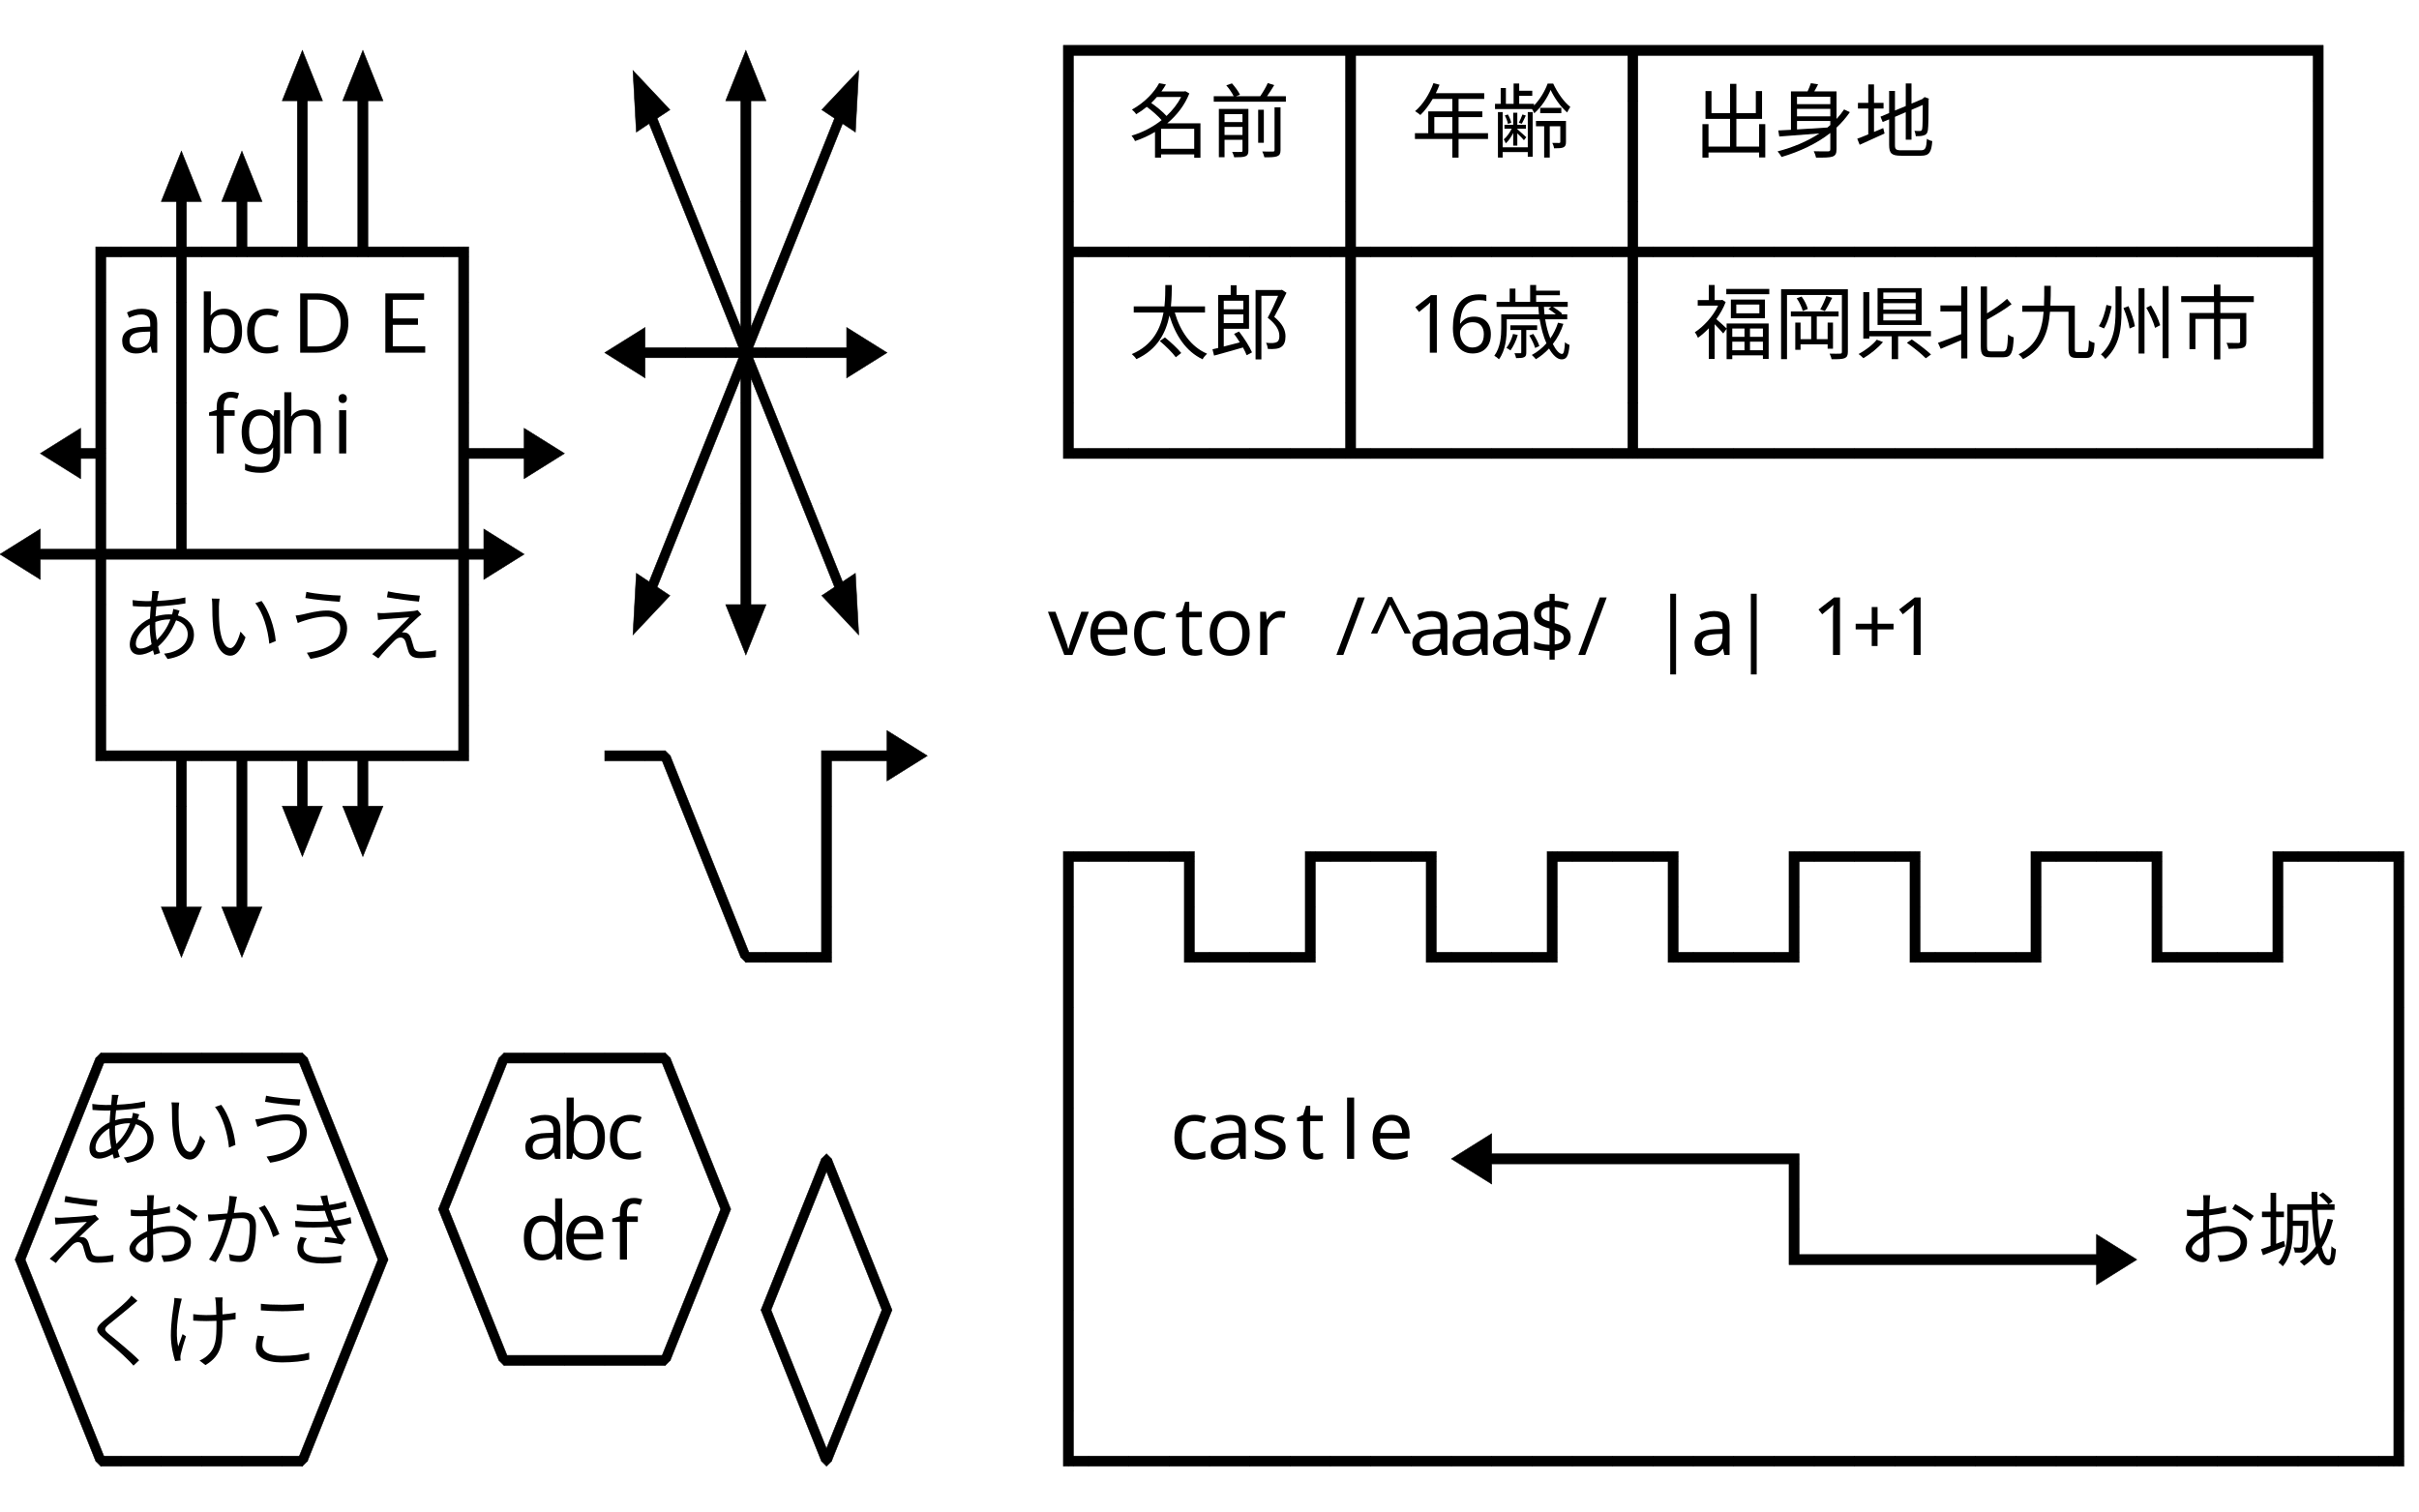
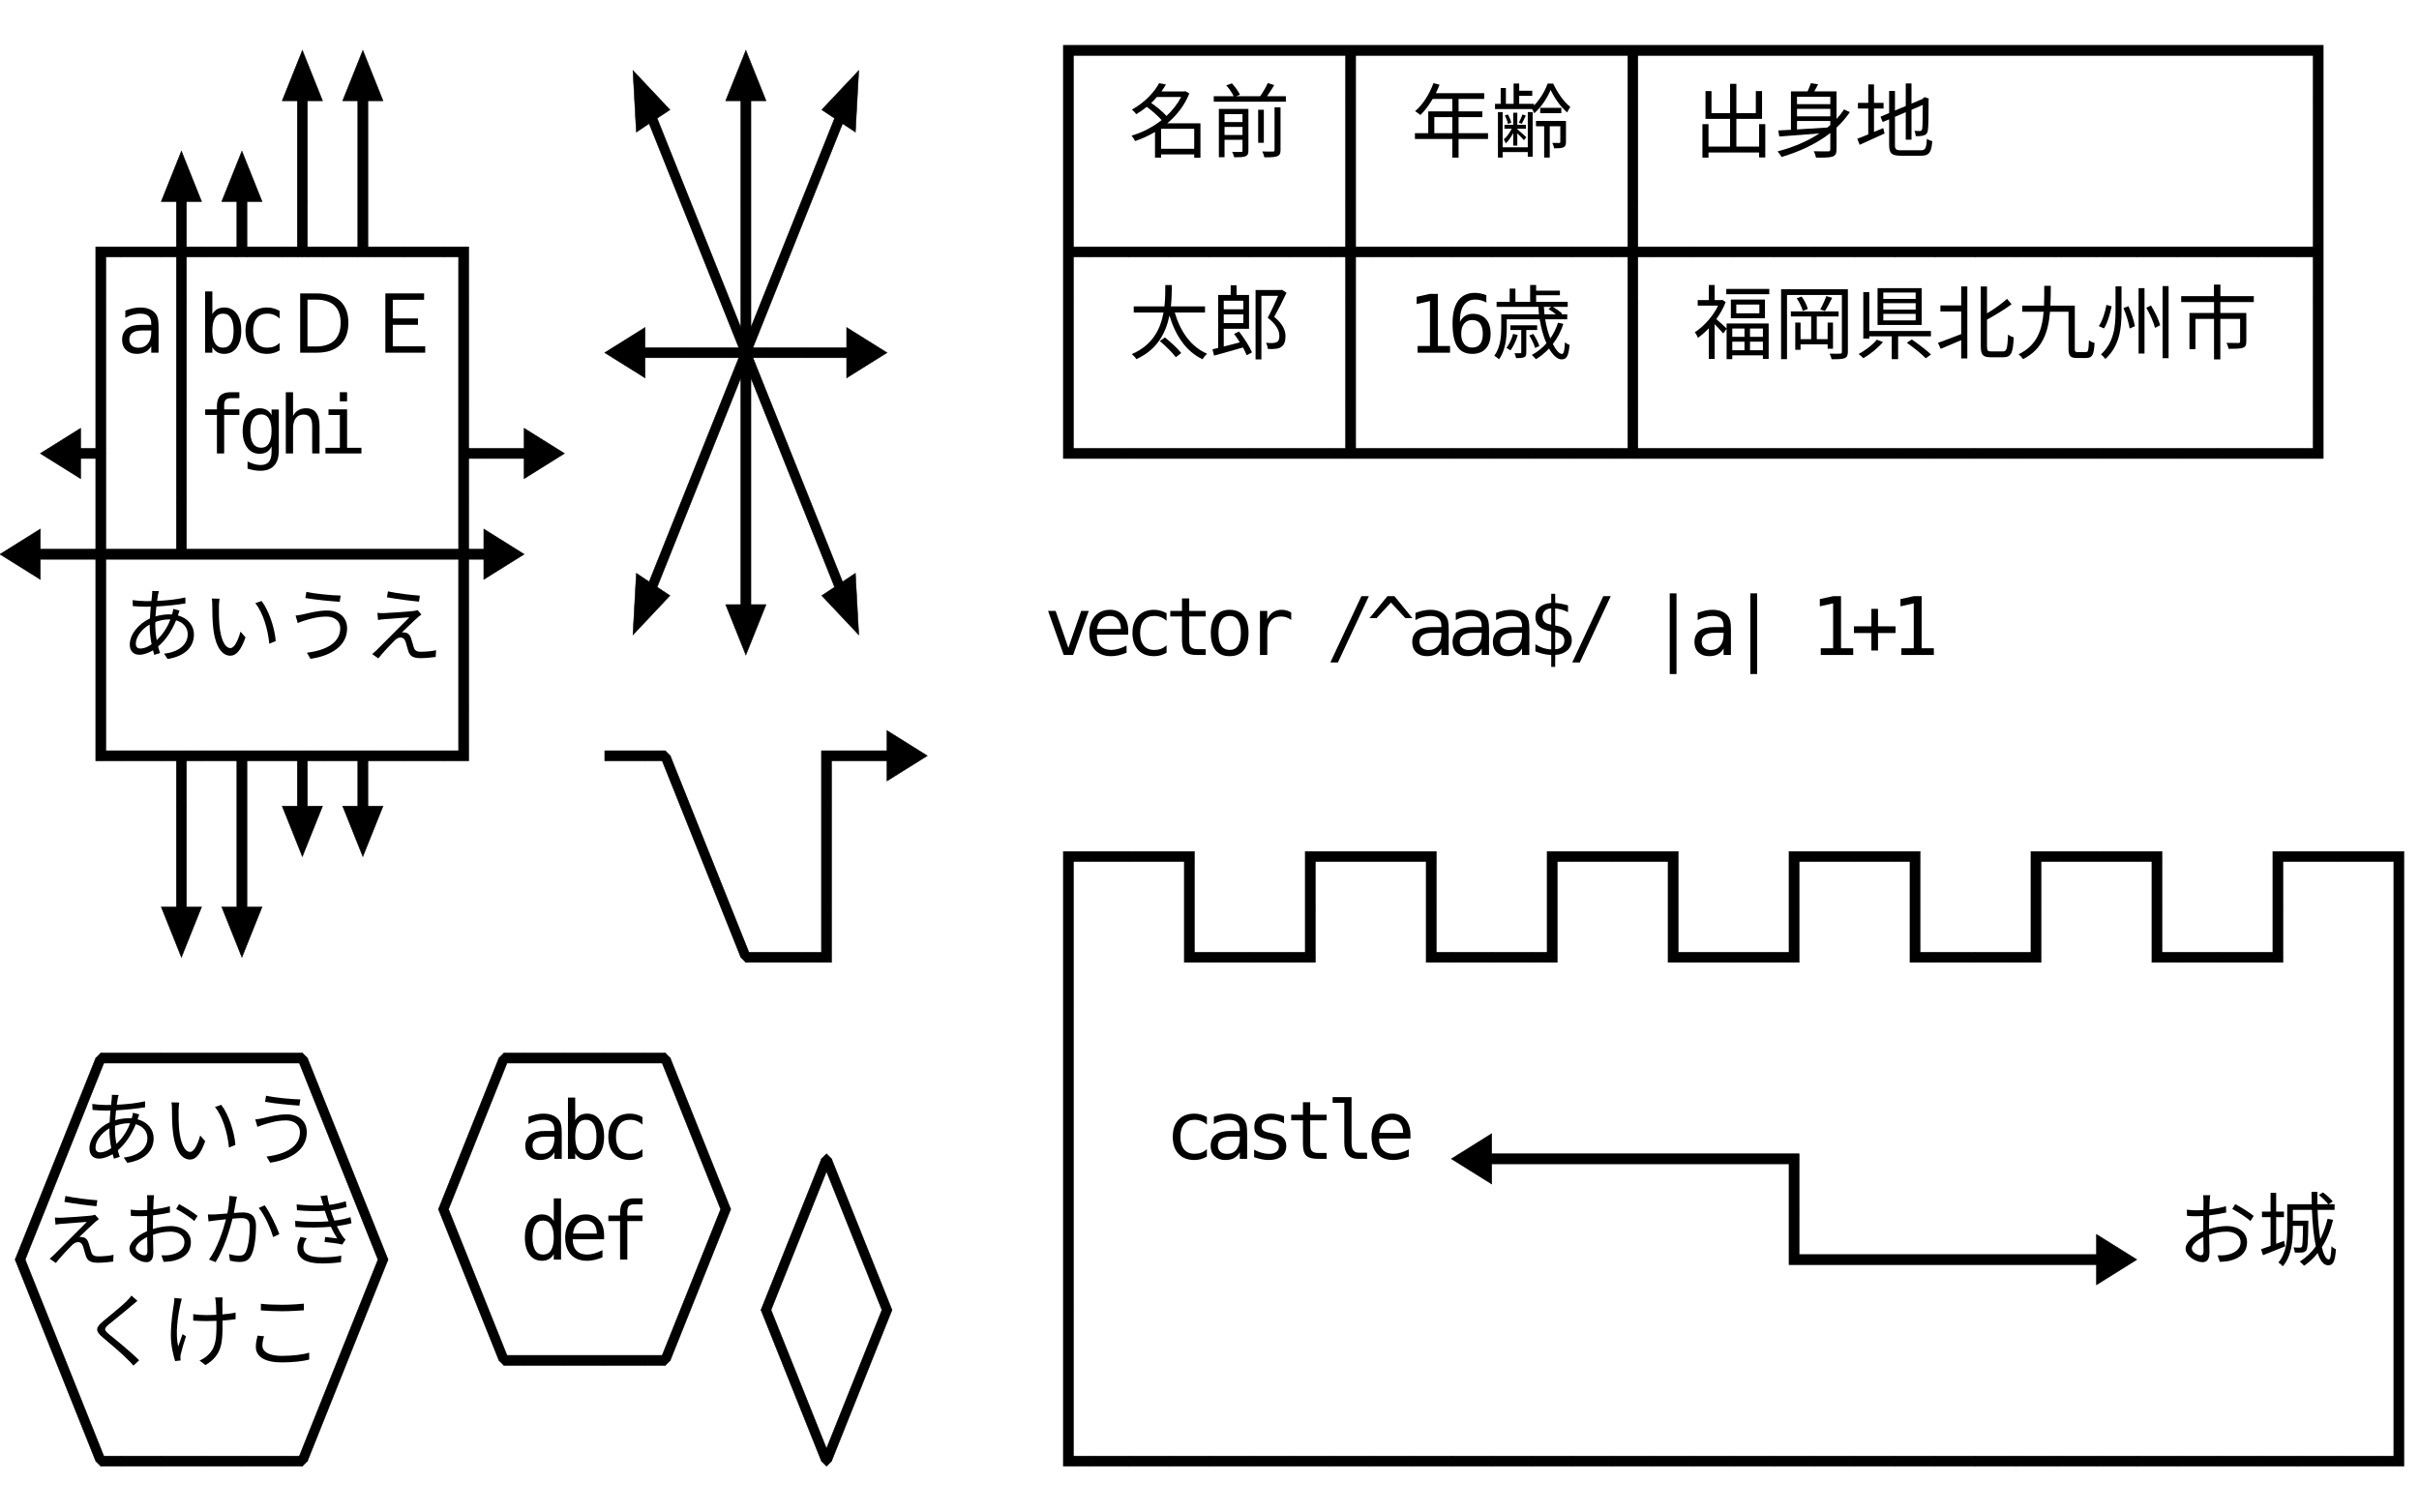
<svg xmlns="http://www.w3.org/2000/svg" width="480" height="300" viewBox="0 0 480 300" version="1.1">
-   <text x="232" y="30" font-family="'sans-serif'" font-weight="normal" font-size="16px" fill="#000" alignment-baseline="middle" text-anchor="middle">名</text>
-   <text x="248" y="30" font-family="'sans-serif'" font-weight="normal" font-size="16px" fill="#000" alignment-baseline="middle" text-anchor="middle">前</text>
-   <text x="288" y="30" font-family="'sans-serif'" font-weight="normal" font-size="16px" fill="#000" alignment-baseline="middle" text-anchor="middle">年</text>
-   <text x="304" y="30" font-family="'sans-serif'" font-weight="normal" font-size="16px" fill="#000" alignment-baseline="middle" text-anchor="middle">齢</text>
-   <text x="344" y="30" font-family="'sans-serif'" font-weight="normal" font-size="16px" fill="#000" alignment-baseline="middle" text-anchor="middle">出</text>
-   <text x="360" y="30" font-family="'sans-serif'" font-weight="normal" font-size="16px" fill="#000" alignment-baseline="middle" text-anchor="middle">身</text>
-   <text x="376" y="30" font-family="'sans-serif'" font-weight="normal" font-size="16px" fill="#000" alignment-baseline="middle" text-anchor="middle">地</text>
-   <text x="28" y="70" font-family="'sans-serif'" font-weight="normal" font-size="16px" fill="#000" alignment-baseline="middle" text-anchor="middle">a</text>
-   <text x="44" y="70" font-family="'sans-serif'" font-weight="normal" font-size="16px" fill="#000" alignment-baseline="middle" text-anchor="middle">b</text>
-   <text x="52" y="70" font-family="'sans-serif'" font-weight="normal" font-size="16px" fill="#000" alignment-baseline="middle" text-anchor="middle">c</text>
-   <text x="64" y="70" font-family="'sans-serif'" font-weight="normal" font-size="16px" fill="#000" alignment-baseline="middle" text-anchor="middle">Ｄ</text>
-   <text x="80" y="70" font-family="'sans-serif'" font-weight="normal" font-size="16px" fill="#000" alignment-baseline="middle" text-anchor="middle">Ｅ</text>
-   <text x="232" y="70" font-family="'sans-serif'" font-weight="normal" font-size="16px" fill="#000" alignment-baseline="middle" text-anchor="middle">太</text>
-   <text x="248" y="70" font-family="'sans-serif'" font-weight="normal" font-size="16px" fill="#000" alignment-baseline="middle" text-anchor="middle">郎</text>
-   <text x="284" y="70" font-family="'sans-serif'" font-weight="normal" font-size="16px" fill="#000" alignment-baseline="middle" text-anchor="middle">1</text>
-   <text x="292" y="70" font-family="'sans-serif'" font-weight="normal" font-size="16px" fill="#000" alignment-baseline="middle" text-anchor="middle">6</text>
-   <text x="304" y="70" font-family="'sans-serif'" font-weight="normal" font-size="16px" fill="#000" alignment-baseline="middle" text-anchor="middle">歳</text>
-   <text x="344" y="70" font-family="'sans-serif'" font-weight="normal" font-size="16px" fill="#000" alignment-baseline="middle" text-anchor="middle">福</text>
-   <text x="360" y="70" font-family="'sans-serif'" font-weight="normal" font-size="16px" fill="#000" alignment-baseline="middle" text-anchor="middle">岡</text>
-   <text x="376" y="70" font-family="'sans-serif'" font-weight="normal" font-size="16px" fill="#000" alignment-baseline="middle" text-anchor="middle">県</text>
-   <text x="392" y="70" font-family="'sans-serif'" font-weight="normal" font-size="16px" fill="#000" alignment-baseline="middle" text-anchor="middle">北</text>
-   <text x="408" y="70" font-family="'sans-serif'" font-weight="normal" font-size="16px" fill="#000" alignment-baseline="middle" text-anchor="middle">九</text>
-   <text x="424" y="70" font-family="'sans-serif'" font-weight="normal" font-size="16px" fill="#000" alignment-baseline="middle" text-anchor="middle">州</text>
-   <text x="440" y="70" font-family="'sans-serif'" font-weight="normal" font-size="16px" fill="#000" alignment-baseline="middle" text-anchor="middle">市</text>
-   <text x="44" y="90" font-family="'sans-serif'" font-weight="normal" font-size="16px" fill="#000" alignment-baseline="middle" text-anchor="middle">f</text>
-   <text x="52" y="90" font-family="'sans-serif'" font-weight="normal" font-size="16px" fill="#000" alignment-baseline="middle" text-anchor="middle">g</text>
-   <text x="60" y="90" font-family="'sans-serif'" font-weight="normal" font-size="16px" fill="#000" alignment-baseline="middle" text-anchor="middle">h</text>
-   <text x="68" y="90" font-family="'sans-serif'" font-weight="normal" font-size="16px" fill="#000" alignment-baseline="middle" text-anchor="middle">i</text>
-   <text x="32" y="130" font-family="'sans-serif'" font-weight="normal" font-size="16px" fill="#000" alignment-baseline="middle" text-anchor="middle">あ</text>
-   <text x="48" y="130" font-family="'sans-serif'" font-weight="normal" font-size="16px" fill="#000" alignment-baseline="middle" text-anchor="middle">い</text>
-   <text x="64" y="130" font-family="'sans-serif'" font-weight="normal" font-size="16px" fill="#000" alignment-baseline="middle" text-anchor="middle">う</text>
-   <text x="80" y="130" font-family="'sans-serif'" font-weight="normal" font-size="16px" fill="#000" alignment-baseline="middle" text-anchor="middle">え</text>
-   <text x="212" y="130" font-family="'sans-serif'" font-weight="normal" font-size="16px" fill="#000" alignment-baseline="middle" text-anchor="middle">v</text>
-   <text x="220" y="130" font-family="'sans-serif'" font-weight="normal" font-size="16px" fill="#000" alignment-baseline="middle" text-anchor="middle">e</text>
-   <text x="228" y="130" font-family="'sans-serif'" font-weight="normal" font-size="16px" fill="#000" alignment-baseline="middle" text-anchor="middle">c</text>
-   <text x="236" y="130" font-family="'sans-serif'" font-weight="normal" font-size="16px" fill="#000" alignment-baseline="middle" text-anchor="middle">t</text>
-   <text x="244" y="130" font-family="'sans-serif'" font-weight="normal" font-size="16px" fill="#000" alignment-baseline="middle" text-anchor="middle">o</text>
-   <text x="252" y="130" font-family="'sans-serif'" font-weight="normal" font-size="16px" fill="#000" alignment-baseline="middle" text-anchor="middle">r</text>
-   <text x="268" y="130" font-family="'sans-serif'" font-weight="normal" font-size="16px" fill="#000" alignment-baseline="middle" text-anchor="middle">/</text>
-   <text x="276" y="130" font-family="'sans-serif'" font-weight="normal" font-size="16px" fill="#000" alignment-baseline="middle" text-anchor="middle">^</text>
-   <text x="284" y="130" font-family="'sans-serif'" font-weight="normal" font-size="16px" fill="#000" alignment-baseline="middle" text-anchor="middle">a</text>
-   <text x="292" y="130" font-family="'sans-serif'" font-weight="normal" font-size="16px" fill="#000" alignment-baseline="middle" text-anchor="middle">a</text>
-   <text x="300" y="130" font-family="'sans-serif'" font-weight="normal" font-size="16px" fill="#000" alignment-baseline="middle" text-anchor="middle">a</text>
-   <text x="308" y="130" font-family="'sans-serif'" font-weight="normal" font-size="16px" fill="#000" alignment-baseline="middle" text-anchor="middle">$</text>
-   <text x="316" y="130" font-family="'sans-serif'" font-weight="normal" font-size="16px" fill="#000" alignment-baseline="middle" text-anchor="middle">/</text>
-   <text x="332" y="130" font-family="'sans-serif'" font-weight="normal" font-size="16px" fill="#000" alignment-baseline="middle" text-anchor="middle">|</text>
-   <text x="340" y="130" font-family="'sans-serif'" font-weight="normal" font-size="16px" fill="#000" alignment-baseline="middle" text-anchor="middle">a</text>
-   <text x="348" y="130" font-family="'sans-serif'" font-weight="normal" font-size="16px" fill="#000" alignment-baseline="middle" text-anchor="middle">|</text>
-   <text x="364" y="130" font-family="'sans-serif'" font-weight="normal" font-size="16px" fill="#000" alignment-baseline="middle" text-anchor="middle">1</text>
-   <text x="372" y="130" font-family="'sans-serif'" font-weight="normal" font-size="16px" fill="#000" alignment-baseline="middle" text-anchor="middle">+</text>
-   <text x="380" y="130" font-family="'sans-serif'" font-weight="normal" font-size="16px" fill="#000" alignment-baseline="middle" text-anchor="middle">1</text>
-   <text x="24" y="230" font-family="'sans-serif'" font-weight="normal" font-size="16px" fill="#000" alignment-baseline="middle" text-anchor="middle">あ</text>
-   <text x="40" y="230" font-family="'sans-serif'" font-weight="normal" font-size="16px" fill="#000" alignment-baseline="middle" text-anchor="middle">い</text>
-   <text x="56" y="230" font-family="'sans-serif'" font-weight="normal" font-size="16px" fill="#000" alignment-baseline="middle" text-anchor="middle">う</text>
-   <text x="108" y="230" font-family="'sans-serif'" font-weight="normal" font-size="16px" fill="#000" alignment-baseline="middle" text-anchor="middle">a</text>
-   <text x="116" y="230" font-family="'sans-serif'" font-weight="normal" font-size="16px" fill="#000" alignment-baseline="middle" text-anchor="middle">b</text>
-   <text x="124" y="230" font-family="'sans-serif'" font-weight="normal" font-size="16px" fill="#000" alignment-baseline="middle" text-anchor="middle">c</text>
-   <text x="236" y="230" font-family="'sans-serif'" font-weight="normal" font-size="16px" fill="#000" alignment-baseline="middle" text-anchor="middle">c</text>
-   <text x="244" y="230" font-family="'sans-serif'" font-weight="normal" font-size="16px" fill="#000" alignment-baseline="middle" text-anchor="middle">a</text>
-   <text x="252" y="230" font-family="'sans-serif'" font-weight="normal" font-size="16px" fill="#000" alignment-baseline="middle" text-anchor="middle">s</text>
-   <text x="260" y="230" font-family="'sans-serif'" font-weight="normal" font-size="16px" fill="#000" alignment-baseline="middle" text-anchor="middle">t</text>
-   <text x="268" y="230" font-family="'sans-serif'" font-weight="normal" font-size="16px" fill="#000" alignment-baseline="middle" text-anchor="middle">l</text>
-   <text x="276" y="230" font-family="'sans-serif'" font-weight="normal" font-size="16px" fill="#000" alignment-baseline="middle" text-anchor="middle">e</text>
-   <text x="16" y="250" font-family="'sans-serif'" font-weight="normal" font-size="16px" fill="#000" alignment-baseline="middle" text-anchor="middle">え</text>
-   <text x="32" y="250" font-family="'sans-serif'" font-weight="normal" font-size="16px" fill="#000" alignment-baseline="middle" text-anchor="middle">お</text>
-   <text x="48" y="250" font-family="'sans-serif'" font-weight="normal" font-size="16px" fill="#000" alignment-baseline="middle" text-anchor="middle">か</text>
-   <text x="64" y="250" font-family="'sans-serif'" font-weight="normal" font-size="16px" fill="#000" alignment-baseline="middle" text-anchor="middle">き</text>
-   <text x="108" y="250" font-family="'sans-serif'" font-weight="normal" font-size="16px" fill="#000" alignment-baseline="middle" text-anchor="middle">d</text>
-   <text x="116" y="250" font-family="'sans-serif'" font-weight="normal" font-size="16px" fill="#000" alignment-baseline="middle" text-anchor="middle">e</text>
-   <text x="124" y="250" font-family="'sans-serif'" font-weight="normal" font-size="16px" fill="#000" alignment-baseline="middle" text-anchor="middle">f</text>
-   <text x="440" y="250" font-family="'sans-serif'" font-weight="normal" font-size="16px" fill="#000" alignment-baseline="middle" text-anchor="middle">お</text>
-   <text x="456" y="250" font-family="'sans-serif'" font-weight="normal" font-size="16px" fill="#000" alignment-baseline="middle" text-anchor="middle">城</text>
-   <text x="24" y="270" font-family="'sans-serif'" font-weight="normal" font-size="16px" fill="#000" alignment-baseline="middle" text-anchor="middle">く</text>
-   <text x="40" y="270" font-family="'sans-serif'" font-weight="normal" font-size="16px" fill="#000" alignment-baseline="middle" text-anchor="middle">け</text>
-   <text x="56" y="270" font-family="'sans-serif'" font-weight="normal" font-size="16px" fill="#000" alignment-baseline="middle" text-anchor="middle">こ</text>
+   <text x="232" y="30" font-family="monospace" font-weight="normal" font-size="16px" fill="#000" alignment-baseline="middle" text-anchor="middle">名</text>
+   <text x="248" y="30" font-family="monospace" font-weight="normal" font-size="16px" fill="#000" alignment-baseline="middle" text-anchor="middle">前</text>
+   <text x="288" y="30" font-family="monospace" font-weight="normal" font-size="16px" fill="#000" alignment-baseline="middle" text-anchor="middle">年</text>
+   <text x="304" y="30" font-family="monospace" font-weight="normal" font-size="16px" fill="#000" alignment-baseline="middle" text-anchor="middle">齢</text>
+   <text x="344" y="30" font-family="monospace" font-weight="normal" font-size="16px" fill="#000" alignment-baseline="middle" text-anchor="middle">出</text>
+   <text x="360" y="30" font-family="monospace" font-weight="normal" font-size="16px" fill="#000" alignment-baseline="middle" text-anchor="middle">身</text>
+   <text x="376" y="30" font-family="monospace" font-weight="normal" font-size="16px" fill="#000" alignment-baseline="middle" text-anchor="middle">地</text>
+   <text x="28" y="70" font-family="monospace" font-weight="normal" font-size="16px" fill="#000" alignment-baseline="middle" text-anchor="middle">a</text>
+   <text x="44" y="70" font-family="monospace" font-weight="normal" font-size="16px" fill="#000" alignment-baseline="middle" text-anchor="middle">b</text>
+   <text x="52" y="70" font-family="monospace" font-weight="normal" font-size="16px" fill="#000" alignment-baseline="middle" text-anchor="middle">c</text>
+   <text x="64" y="70" font-family="monospace" font-weight="normal" font-size="16px" fill="#000" alignment-baseline="middle" text-anchor="middle">Ｄ</text>
+   <text x="80" y="70" font-family="monospace" font-weight="normal" font-size="16px" fill="#000" alignment-baseline="middle" text-anchor="middle">Ｅ</text>
+   <text x="232" y="70" font-family="monospace" font-weight="normal" font-size="16px" fill="#000" alignment-baseline="middle" text-anchor="middle">太</text>
+   <text x="248" y="70" font-family="monospace" font-weight="normal" font-size="16px" fill="#000" alignment-baseline="middle" text-anchor="middle">郎</text>
+   <text x="284" y="70" font-family="monospace" font-weight="normal" font-size="16px" fill="#000" alignment-baseline="middle" text-anchor="middle">1</text>
+   <text x="292" y="70" font-family="monospace" font-weight="normal" font-size="16px" fill="#000" alignment-baseline="middle" text-anchor="middle">6</text>
+   <text x="304" y="70" font-family="monospace" font-weight="normal" font-size="16px" fill="#000" alignment-baseline="middle" text-anchor="middle">歳</text>
+   <text x="344" y="70" font-family="monospace" font-weight="normal" font-size="16px" fill="#000" alignment-baseline="middle" text-anchor="middle">福</text>
+   <text x="360" y="70" font-family="monospace" font-weight="normal" font-size="16px" fill="#000" alignment-baseline="middle" text-anchor="middle">岡</text>
+   <text x="376" y="70" font-family="monospace" font-weight="normal" font-size="16px" fill="#000" alignment-baseline="middle" text-anchor="middle">県</text>
+   <text x="392" y="70" font-family="monospace" font-weight="normal" font-size="16px" fill="#000" alignment-baseline="middle" text-anchor="middle">北</text>
+   <text x="408" y="70" font-family="monospace" font-weight="normal" font-size="16px" fill="#000" alignment-baseline="middle" text-anchor="middle">九</text>
+   <text x="424" y="70" font-family="monospace" font-weight="normal" font-size="16px" fill="#000" alignment-baseline="middle" text-anchor="middle">州</text>
+   <text x="440" y="70" font-family="monospace" font-weight="normal" font-size="16px" fill="#000" alignment-baseline="middle" text-anchor="middle">市</text>
+   <text x="44" y="90" font-family="monospace" font-weight="normal" font-size="16px" fill="#000" alignment-baseline="middle" text-anchor="middle">f</text>
+   <text x="52" y="90" font-family="monospace" font-weight="normal" font-size="16px" fill="#000" alignment-baseline="middle" text-anchor="middle">g</text>
+   <text x="60" y="90" font-family="monospace" font-weight="normal" font-size="16px" fill="#000" alignment-baseline="middle" text-anchor="middle">h</text>
+   <text x="68" y="90" font-family="monospace" font-weight="normal" font-size="16px" fill="#000" alignment-baseline="middle" text-anchor="middle">i</text>
+   <text x="32" y="130" font-family="monospace" font-weight="normal" font-size="16px" fill="#000" alignment-baseline="middle" text-anchor="middle">あ</text>
+   <text x="48" y="130" font-family="monospace" font-weight="normal" font-size="16px" fill="#000" alignment-baseline="middle" text-anchor="middle">い</text>
+   <text x="64" y="130" font-family="monospace" font-weight="normal" font-size="16px" fill="#000" alignment-baseline="middle" text-anchor="middle">う</text>
+   <text x="80" y="130" font-family="monospace" font-weight="normal" font-size="16px" fill="#000" alignment-baseline="middle" text-anchor="middle">え</text>
+   <text x="212" y="130" font-family="monospace" font-weight="normal" font-size="16px" fill="#000" alignment-baseline="middle" text-anchor="middle">v</text>
+   <text x="220" y="130" font-family="monospace" font-weight="normal" font-size="16px" fill="#000" alignment-baseline="middle" text-anchor="middle">e</text>
+   <text x="228" y="130" font-family="monospace" font-weight="normal" font-size="16px" fill="#000" alignment-baseline="middle" text-anchor="middle">c</text>
+   <text x="236" y="130" font-family="monospace" font-weight="normal" font-size="16px" fill="#000" alignment-baseline="middle" text-anchor="middle">t</text>
+   <text x="244" y="130" font-family="monospace" font-weight="normal" font-size="16px" fill="#000" alignment-baseline="middle" text-anchor="middle">o</text>
+   <text x="252" y="130" font-family="monospace" font-weight="normal" font-size="16px" fill="#000" alignment-baseline="middle" text-anchor="middle">r</text>
+   <text x="268" y="130" font-family="monospace" font-weight="normal" font-size="16px" fill="#000" alignment-baseline="middle" text-anchor="middle">/</text>
+   <text x="276" y="130" font-family="monospace" font-weight="normal" font-size="16px" fill="#000" alignment-baseline="middle" text-anchor="middle">^</text>
+   <text x="284" y="130" font-family="monospace" font-weight="normal" font-size="16px" fill="#000" alignment-baseline="middle" text-anchor="middle">a</text>
+   <text x="292" y="130" font-family="monospace" font-weight="normal" font-size="16px" fill="#000" alignment-baseline="middle" text-anchor="middle">a</text>
+   <text x="300" y="130" font-family="monospace" font-weight="normal" font-size="16px" fill="#000" alignment-baseline="middle" text-anchor="middle">a</text>
+   <text x="308" y="130" font-family="monospace" font-weight="normal" font-size="16px" fill="#000" alignment-baseline="middle" text-anchor="middle">$</text>
+   <text x="316" y="130" font-family="monospace" font-weight="normal" font-size="16px" fill="#000" alignment-baseline="middle" text-anchor="middle">/</text>
+   <text x="332" y="130" font-family="monospace" font-weight="normal" font-size="16px" fill="#000" alignment-baseline="middle" text-anchor="middle">|</text>
+   <text x="340" y="130" font-family="monospace" font-weight="normal" font-size="16px" fill="#000" alignment-baseline="middle" text-anchor="middle">a</text>
+   <text x="348" y="130" font-family="monospace" font-weight="normal" font-size="16px" fill="#000" alignment-baseline="middle" text-anchor="middle">|</text>
+   <text x="364" y="130" font-family="monospace" font-weight="normal" font-size="16px" fill="#000" alignment-baseline="middle" text-anchor="middle">1</text>
+   <text x="372" y="130" font-family="monospace" font-weight="normal" font-size="16px" fill="#000" alignment-baseline="middle" text-anchor="middle">+</text>
+   <text x="380" y="130" font-family="monospace" font-weight="normal" font-size="16px" fill="#000" alignment-baseline="middle" text-anchor="middle">1</text>
+   <text x="24" y="230" font-family="monospace" font-weight="normal" font-size="16px" fill="#000" alignment-baseline="middle" text-anchor="middle">あ</text>
+   <text x="40" y="230" font-family="monospace" font-weight="normal" font-size="16px" fill="#000" alignment-baseline="middle" text-anchor="middle">い</text>
+   <text x="56" y="230" font-family="monospace" font-weight="normal" font-size="16px" fill="#000" alignment-baseline="middle" text-anchor="middle">う</text>
+   <text x="108" y="230" font-family="monospace" font-weight="normal" font-size="16px" fill="#000" alignment-baseline="middle" text-anchor="middle">a</text>
+   <text x="116" y="230" font-family="monospace" font-weight="normal" font-size="16px" fill="#000" alignment-baseline="middle" text-anchor="middle">b</text>
+   <text x="124" y="230" font-family="monospace" font-weight="normal" font-size="16px" fill="#000" alignment-baseline="middle" text-anchor="middle">c</text>
+   <text x="236" y="230" font-family="monospace" font-weight="normal" font-size="16px" fill="#000" alignment-baseline="middle" text-anchor="middle">c</text>
+   <text x="244" y="230" font-family="monospace" font-weight="normal" font-size="16px" fill="#000" alignment-baseline="middle" text-anchor="middle">a</text>
+   <text x="252" y="230" font-family="monospace" font-weight="normal" font-size="16px" fill="#000" alignment-baseline="middle" text-anchor="middle">s</text>
+   <text x="260" y="230" font-family="monospace" font-weight="normal" font-size="16px" fill="#000" alignment-baseline="middle" text-anchor="middle">t</text>
+   <text x="268" y="230" font-family="monospace" font-weight="normal" font-size="16px" fill="#000" alignment-baseline="middle" text-anchor="middle">l</text>
+   <text x="276" y="230" font-family="monospace" font-weight="normal" font-size="16px" fill="#000" alignment-baseline="middle" text-anchor="middle">e</text>
+   <text x="16" y="250" font-family="monospace" font-weight="normal" font-size="16px" fill="#000" alignment-baseline="middle" text-anchor="middle">え</text>
+   <text x="32" y="250" font-family="monospace" font-weight="normal" font-size="16px" fill="#000" alignment-baseline="middle" text-anchor="middle">お</text>
+   <text x="48" y="250" font-family="monospace" font-weight="normal" font-size="16px" fill="#000" alignment-baseline="middle" text-anchor="middle">か</text>
+   <text x="64" y="250" font-family="monospace" font-weight="normal" font-size="16px" fill="#000" alignment-baseline="middle" text-anchor="middle">き</text>
+   <text x="108" y="250" font-family="monospace" font-weight="normal" font-size="16px" fill="#000" alignment-baseline="middle" text-anchor="middle">d</text>
+   <text x="116" y="250" font-family="monospace" font-weight="normal" font-size="16px" fill="#000" alignment-baseline="middle" text-anchor="middle">e</text>
+   <text x="124" y="250" font-family="monospace" font-weight="normal" font-size="16px" fill="#000" alignment-baseline="middle" text-anchor="middle">f</text>
+   <text x="440" y="250" font-family="monospace" font-weight="normal" font-size="16px" fill="#000" alignment-baseline="middle" text-anchor="middle">お</text>
+   <text x="456" y="250" font-family="monospace" font-weight="normal" font-size="16px" fill="#000" alignment-baseline="middle" text-anchor="middle">城</text>
+   <text x="24" y="270" font-family="monospace" font-weight="normal" font-size="16px" fill="#000" alignment-baseline="middle" text-anchor="middle">く</text>
+   <text x="40" y="270" font-family="monospace" font-weight="normal" font-size="16px" fill="#000" alignment-baseline="middle" text-anchor="middle">け</text>
+   <text x="56" y="270" font-family="monospace" font-weight="normal" font-size="16px" fill="#000" alignment-baseline="middle" text-anchor="middle">こ</text>
  <path d="M60,10 L56,20 L64,20 Z M72,10 L68,20 L76,20 Z M125.6,14 L132.931,21.786 L126.269,26.214 Z M148,10 L144,20 L152,20 Z M170.4,14 L169.731,26.214 L163.069,21.786 Z M211,9 L211,11 L213,11 L213,9 Z M211,10 L211,20 L213,20 L213,10 Z M212,9 L212,11 L216,11 L216,9 Z M216,9 L216,11 L224,11 L224,9 Z M224,9 L224,11 L232,11 L232,9 Z M232,9 L232,11 L240,11 L240,9 Z M240,9 L240,11 L248,11 L248,9 Z M248,9 L248,11 L256,11 L256,9 Z M256,9 L256,11 L264,11 L264,9 Z M267,9 L267,11 L269,11 L269,9 Z M267,10 L267,20 L269,20 L269,10 Z M264,9 L264,11 L268,11 L268,9 Z M268,9 L268,11 L272,11 L272,9 Z M272,9 L272,11 L280,11 L280,9 Z M280,9 L280,11 L288,11 L288,9 Z M288,9 L288,11 L296,11 L296,9 Z M296,9 L296,11 L304,11 L304,9 Z M304,9 L304,11 L312,11 L312,9 Z M312,9 L312,11 L320,11 L320,9 Z M323,9 L323,11 L325,11 L325,9 Z M323,10 L323,20 L325,20 L325,10 Z M320,9 L320,11 L324,11 L324,9 Z M324,9 L324,11 L328,11 L328,9 Z M328,9 L328,11 L336,11 L336,9 Z M336,9 L336,11 L344,11 L344,9 Z M344,9 L344,11 L352,11 L352,9 Z M352,9 L352,11 L360,11 L360,9 Z M360,9 L360,11 L368,11 L368,9 Z M368,9 L368,11 L376,11 L376,9 Z M376,9 L376,11 L384,11 L384,9 Z M384,9 L384,11 L392,11 L392,9 Z M392,9 L392,11 L400,11 L400,9 Z M400,9 L400,11 L408,11 L408,9 Z M408,9 L408,11 L416,11 L416,9 Z M416,9 L416,11 L424,11 L424,9 Z M424,9 L424,11 L432,11 L432,9 Z M432,9 L432,11 L440,11 L440,9 Z M440,9 L440,11 L448,11 L448,9 Z M448,9 L448,11 L456,11 L456,9 Z M459,9 L459,11 L461,11 L461,9 Z M459,10 L459,20 L461,20 L461,10 Z M456,9 L456,11 L460,11 L460,9 Z M36,30 L32,40 L40,40 Z M48,30 L44,40 L52,40 Z M59,20 L59,40 L61,40 L61,20 Z M71,20 L71,40 L73,40 L73,20 Z M127,20 L129,20 L137,40 L135,40 Z M147,20 L147,40 L149,40 L149,20 Z M167,20 L169,20 L161,40 L159,40 Z M211,20 L211,40 L213,40 L213,20 Z M267,20 L267,40 L269,40 L269,20 Z M323,20 L323,40 L325,40 L325,20 Z M459,20 L459,40 L461,40 L461,20 Z M19,49 L19,51 L21,51 L21,49 Z M19,50 L19,60 L21,60 L21,50 Z M20,49 L20,51 L24,51 L24,49 Z M24,49 L24,51 L32,51 L32,49 Z M35,49 L35,51 L37,51 L37,49 Z M35,40 L35,50 L37,50 L37,40 Z M35,50 L35,60 L37,60 L37,50 Z M32,49 L32,51 L36,51 L36,49 Z M36,49 L36,51 L40,51 L40,49 Z M47,40 L47,51 L49,51 L49,40 Z M40,49 L40,51 L56,51 L56,49 Z M59,49 L59,51 L61,51 L61,49 Z M59,40 L59,50 L61,50 L61,40 Z M56,49 L56,51 L60,51 L60,49 Z M60,49 L60,51 L64,51 L64,49 Z M71,40 L71,51 L73,51 L73,40 Z M64,49 L64,51 L80,51 L80,49 Z M80,49 L80,51 L88,51 L88,49 Z M91,49 L91,51 L93,51 L93,49 Z M91,50 L91,60 L93,60 L93,50 Z M88,49 L88,51 L92,51 L92,49 Z M135,40 L137,40 L145,60 L143,60 Z M147,40 L147,60 L149,60 L149,40 Z M159,40 L161,40 L153,60 L151,60 Z M211,49 L211,51 L213,51 L213,49 Z M211,40 L211,50 L213,50 L213,40 Z M211,50 L211,60 L213,60 L213,50 Z M212,49 L212,51 L216,51 L216,49 Z M216,49 L216,51 L224,51 L224,49 Z M224,49 L224,51 L232,51 L232,49 Z M232,49 L232,51 L240,51 L240,49 Z M240,49 L240,51 L248,51 L248,49 Z M248,49 L248,51 L256,51 L256,49 Z M256,49 L256,51 L264,51 L264,49 Z M267,49 L267,51 L269,51 L269,49 Z M267,40 L267,50 L269,50 L269,40 Z M267,50 L267,60 L269,60 L269,50 Z M264,49 L264,51 L268,51 L268,49 Z M268,49 L268,51 L272,51 L272,49 Z M272,49 L272,51 L280,51 L280,49 Z M280,49 L280,51 L288,51 L288,49 Z M288,49 L288,51 L296,51 L296,49 Z M296,49 L296,51 L304,51 L304,49 Z M304,49 L304,51 L312,51 L312,49 Z M312,49 L312,51 L320,51 L320,49 Z M323,49 L323,51 L325,51 L325,49 Z M323,40 L323,50 L325,50 L325,40 Z M323,50 L323,60 L325,60 L325,50 Z M320,49 L320,51 L324,51 L324,49 Z M324,49 L324,51 L328,51 L328,49 Z M328,49 L328,51 L336,51 L336,49 Z M336,49 L336,51 L344,51 L344,49 Z M344,49 L344,51 L352,51 L352,49 Z M352,49 L352,51 L360,51 L360,49 Z M360,49 L360,51 L368,51 L368,49 Z M368,49 L368,51 L376,51 L376,49 Z M376,49 L376,51 L384,51 L384,49 Z M384,49 L384,51 L392,51 L392,49 Z M392,49 L392,51 L400,51 L400,49 Z M400,49 L400,51 L408,51 L408,49 Z M408,49 L408,51 L416,51 L416,49 Z M416,49 L416,51 L424,51 L424,49 Z M424,49 L424,51 L432,51 L432,49 Z M432,49 L432,51 L440,51 L440,49 Z M440,49 L440,51 L448,51 L448,49 Z M448,49 L448,51 L456,51 L456,49 Z M459,49 L459,51 L461,51 L461,49 Z M459,40 L459,50 L461,50 L461,40 Z M459,50 L459,60 L461,60 L461,50 Z M456,49 L456,51 L460,51 L460,49 Z M19,60 L19,80 L21,80 L21,60 Z M35,60 L35,80 L37,80 L37,60 Z M91,60 L91,80 L93,80 L93,60 Z M120,70 L128,75 L128,65 Z M128,69 L128,71 L136,71 L136,69 Z M136,69 L136,71 L144,71 L144,69 Z M148,69 L147,70 L148,71 L149,70 Z M147,60 L147,70 L149,70 L149,60 Z M147,70 L147,80 L149,80 L149,70 Z M144,69 L144,71 L148,71 L148,69 Z M148,69 L148,71 L152,71 L152,69 Z M143,60 L147,70 L149,70 L145,60 Z M151,60 L147,70 L149,70 L153,60 Z M147,70 L143,80 L145,80 L149,70 Z M147,70 L151,80 L153,80 L149,70 Z M152,69 L152,71 L160,71 L160,69 Z M160,69 L160,71 L168,71 L168,69 Z M176,70 L168,75 L168,65 Z M211,60 L211,80 L213,80 L213,60 Z M267,60 L267,80 L269,80 L269,60 Z M323,60 L323,80 L325,80 L325,60 Z M459,60 L459,80 L461,80 L461,60 Z M8,90 L16,95 L16,85 Z M19,89 L19,91 L21,91 L21,89 Z M19,80 L19,90 L21,90 L21,80 Z M19,90 L19,100 L21,100 L21,90 Z M16,89 L16,91 L20,91 L20,89 Z M35,80 L35,100 L37,100 L37,80 Z M91,89 L91,91 L93,91 L93,89 Z M91,80 L91,90 L93,90 L93,80 Z M91,90 L91,100 L93,100 L93,90 Z M92,89 L92,91 L96,91 L96,89 Z M96,89 L96,91 L104,91 L104,89 Z M112,90 L104,95 L104,85 Z M143,80 L145,80 L137,100 L135,100 Z M147,80 L147,100 L149,100 L149,80 Z M151,80 L153,80 L161,100 L159,100 Z M211,89 L211,91 L213,91 L213,89 Z M211,80 L211,90 L213,90 L213,80 Z M212,89 L212,91 L216,91 L216,89 Z M216,89 L216,91 L224,91 L224,89 Z M224,89 L224,91 L232,91 L232,89 Z M232,89 L232,91 L240,91 L240,89 Z M240,89 L240,91 L248,91 L248,89 Z M248,89 L248,91 L256,91 L256,89 Z M256,89 L256,91 L264,91 L264,89 Z M267,89 L267,91 L269,91 L269,89 Z M267,80 L267,90 L269,90 L269,80 Z M264,89 L264,91 L268,91 L268,89 Z M268,89 L268,91 L272,91 L272,89 Z M272,89 L272,91 L280,91 L280,89 Z M280,89 L280,91 L288,91 L288,89 Z M288,89 L288,91 L296,91 L296,89 Z M296,89 L296,91 L304,91 L304,89 Z M304,89 L304,91 L312,91 L312,89 Z M312,89 L312,91 L320,91 L320,89 Z M323,89 L323,91 L325,91 L325,89 Z M323,80 L323,90 L325,90 L325,80 Z M320,89 L320,91 L324,91 L324,89 Z M324,89 L324,91 L328,91 L328,89 Z M328,89 L328,91 L336,91 L336,89 Z M336,89 L336,91 L344,91 L344,89 Z M344,89 L344,91 L352,91 L352,89 Z M352,89 L352,91 L360,91 L360,89 Z M360,89 L360,91 L368,91 L368,89 Z M368,89 L368,91 L376,91 L376,89 Z M376,89 L376,91 L384,91 L384,89 Z M384,89 L384,91 L392,91 L392,89 Z M392,89 L392,91 L400,91 L400,89 Z M400,89 L400,91 L408,91 L408,89 Z M408,89 L408,91 L416,91 L416,89 Z M416,89 L416,91 L424,91 L424,89 Z M424,89 L424,91 L432,91 L432,89 Z M432,89 L432,91 L440,91 L440,89 Z M440,89 L440,91 L448,91 L448,89 Z M448,89 L448,91 L456,91 L456,89 Z M459,89 L459,91 L461,91 L461,89 Z M459,80 L459,90 L461,90 L461,80 Z M456,89 L456,91 L460,91 L460,89 Z M0,110 L8,115 L8,105 Z M8,109 L8,111 L16,111 L16,109 Z M19,109 L19,111 L21,111 L21,109 Z M19,100 L19,110 L21,110 L21,100 Z M19,110 L19,120 L21,120 L21,110 Z M16,109 L16,111 L20,111 L20,109 Z M20,109 L20,111 L24,111 L24,109 Z M24,109 L24,111 L32,111 L32,109 Z M35,109 L35,111 L37,111 L37,109 Z M35,100 L35,110 L37,110 L37,100 Z M32,109 L32,111 L36,111 L36,109 Z M36,109 L36,111 L40,111 L40,109 Z M40,109 L40,111 L48,111 L48,109 Z M48,109 L48,111 L56,111 L56,109 Z M56,109 L56,111 L64,111 L64,109 Z M64,109 L64,111 L72,111 L72,109 Z M72,109 L72,111 L80,111 L80,109 Z M80,109 L80,111 L88,111 L88,109 Z M91,109 L91,111 L93,111 L93,109 Z M91,100 L91,110 L93,110 L93,100 Z M91,110 L91,120 L93,120 L93,110 Z M88,109 L88,111 L92,111 L92,109 Z M92,109 L92,111 L96,111 L96,109 Z M104,110 L96,115 L96,105 Z M135,100 L137,100 L129,120 L127,120 Z M147,100 L147,120 L149,120 L149,100 Z M159,100 L161,100 L169,120 L167,120 Z M19,120 L19,140 L21,140 L21,120 Z M91,120 L91,140 L93,140 L93,120 Z M125.6,126 L126.269,113.786 L132.931,118.214 Z M148,130 L144,120 L152,120 Z M170.4,126 L163.069,118.214 L169.731,113.786 Z M19,149 L19,151 L21,151 L21,149 Z M19,140 L19,150 L21,150 L21,140 Z M20,149 L20,151 L24,151 L24,149 Z M24,149 L24,151 L32,151 L32,149 Z M35,149 L35,151 L37,151 L37,149 Z M35,150 L35,160 L37,160 L37,150 Z M32,149 L32,151 L36,151 L36,149 Z M36,149 L36,151 L40,151 L40,149 Z M47,149 L47,160 L49,160 L49,149 Z M40,149 L40,151 L56,151 L56,149 Z M59,149 L59,151 L61,151 L61,149 Z M59,150 L59,160 L61,160 L61,150 Z M56,149 L56,151 L60,151 L60,149 Z M60,149 L60,151 L64,151 L64,149 Z M71,149 L71,160 L73,160 L73,149 Z M64,149 L64,151 L80,151 L80,149 Z M80,149 L80,151 L88,151 L88,149 Z M91,149 L91,151 L93,151 L93,149 Z M91,140 L91,150 L93,150 L93,140 Z M88,149 L88,151 L92,151 L92,149 Z M120,149 L120,151 L128,151 L128,149 Z M132,149 L131,150 L132,151 L133,150 Z M128,149 L128,151 L132,151 L132,149 Z M131,150 L135,160 L137,160 L133,150 Z M163,149 L163,151 L165,151 L165,149 Z M163,150 L163,160 L165,160 L165,150 Z M164,149 L164,151 L168,151 L168,149 Z M168,149 L168,151 L176,151 L176,149 Z M184,150 L176,155 L176,145 Z M35,160 L35,180 L37,180 L37,160 Z M47,160 L47,180 L49,180 L49,160 Z M60,170 L56,160 L64,160 Z M72,170 L68,160 L76,160 Z M135,160 L137,160 L145,180 L143,180 Z M163,160 L163,180 L165,180 L165,160 Z M211,169 L211,171 L213,171 L213,169 Z M211,170 L211,180 L213,180 L213,170 Z M212,169 L212,171 L216,171 L216,169 Z M216,169 L216,171 L224,171 L224,169 Z M224,169 L224,171 L232,171 L232,169 Z M235,169 L235,171 L237,171 L237,169 Z M235,170 L235,180 L237,180 L237,170 Z M232,169 L232,171 L236,171 L236,169 Z M259,169 L259,171 L261,171 L261,169 Z M259,170 L259,180 L261,180 L261,170 Z M260,169 L260,171 L264,171 L264,169 Z M264,169 L264,171 L272,171 L272,169 Z M272,169 L272,171 L280,171 L280,169 Z M283,169 L283,171 L285,171 L285,169 Z M283,170 L283,180 L285,180 L285,170 Z M280,169 L280,171 L284,171 L284,169 Z M307,169 L307,171 L309,171 L309,169 Z M307,170 L307,180 L309,180 L309,170 Z M308,169 L308,171 L312,171 L312,169 Z M312,169 L312,171 L320,171 L320,169 Z M320,169 L320,171 L328,171 L328,169 Z M331,169 L331,171 L333,171 L333,169 Z M331,170 L331,180 L333,180 L333,170 Z M328,169 L328,171 L332,171 L332,169 Z M355,169 L355,171 L357,171 L357,169 Z M355,170 L355,180 L357,180 L357,170 Z M356,169 L356,171 L360,171 L360,169 Z M360,169 L360,171 L368,171 L368,169 Z M368,169 L368,171 L376,171 L376,169 Z M379,169 L379,171 L381,171 L381,169 Z M379,170 L379,180 L381,180 L381,170 Z M376,169 L376,171 L380,171 L380,169 Z M403,169 L403,171 L405,171 L405,169 Z M403,170 L403,180 L405,180 L405,170 Z M404,169 L404,171 L408,171 L408,169 Z M408,169 L408,171 L416,171 L416,169 Z M416,169 L416,171 L424,171 L424,169 Z M427,169 L427,171 L429,171 L429,169 Z M427,170 L427,180 L429,180 L429,170 Z M424,169 L424,171 L428,171 L428,169 Z M451,169 L451,171 L453,171 L453,169 Z M451,170 L451,180 L453,180 L453,170 Z M452,169 L452,171 L456,171 L456,169 Z M456,169 L456,171 L464,171 L464,169 Z M464,169 L464,171 L472,171 L472,169 Z M475,169 L475,171 L477,171 L477,169 Z M475,170 L475,180 L477,180 L477,170 Z M472,169 L472,171 L476,171 L476,169 Z M36,190 L32,180 L40,180 Z M48,190 L44,180 L52,180 Z M148,189 L147,190 L148,191 L149,190 Z M148,189 L148,191 L152,191 L152,189 Z M143,180 L147,190 L149,190 L145,180 Z M152,189 L152,191 L160,191 L160,189 Z M163,189 L163,191 L165,191 L165,189 Z M163,180 L163,190 L165,190 L165,180 Z M160,189 L160,191 L164,191 L164,189 Z M211,180 L211,200 L213,200 L213,180 Z M235,189 L235,191 L237,191 L237,189 Z M235,180 L235,190 L237,190 L237,180 Z M236,189 L236,191 L240,191 L240,189 Z M240,189 L240,191 L248,191 L248,189 Z M248,189 L248,191 L256,191 L256,189 Z M259,189 L259,191 L261,191 L261,189 Z M259,180 L259,190 L261,190 L261,180 Z M256,189 L256,191 L260,191 L260,189 Z M283,189 L283,191 L285,191 L285,189 Z M283,180 L283,190 L285,190 L285,180 Z M284,189 L284,191 L288,191 L288,189 Z M288,189 L288,191 L296,191 L296,189 Z M296,189 L296,191 L304,191 L304,189 Z M307,189 L307,191 L309,191 L309,189 Z M307,180 L307,190 L309,190 L309,180 Z M304,189 L304,191 L308,191 L308,189 Z M331,189 L331,191 L333,191 L333,189 Z M331,180 L331,190 L333,190 L333,180 Z M332,189 L332,191 L336,191 L336,189 Z M336,189 L336,191 L344,191 L344,189 Z M344,189 L344,191 L352,191 L352,189 Z M355,189 L355,191 L357,191 L357,189 Z M355,180 L355,190 L357,190 L357,180 Z M352,189 L352,191 L356,191 L356,189 Z M379,189 L379,191 L381,191 L381,189 Z M379,180 L379,190 L381,190 L381,180 Z M380,189 L380,191 L384,191 L384,189 Z M384,189 L384,191 L392,191 L392,189 Z M392,189 L392,191 L400,191 L400,189 Z M403,189 L403,191 L405,191 L405,189 Z M403,180 L403,190 L405,190 L405,180 Z M400,189 L400,191 L404,191 L404,189 Z M427,189 L427,191 L429,191 L429,189 Z M427,180 L427,190 L429,190 L429,180 Z M428,189 L428,191 L432,191 L432,189 Z M432,189 L432,191 L440,191 L440,189 Z M440,189 L440,191 L448,191 L448,189 Z M451,189 L451,191 L453,191 L453,189 Z M451,180 L451,190 L453,190 L453,180 Z M448,189 L448,191 L452,191 L452,189 Z M475,180 L475,200 L477,200 L477,180 Z M20,209 L19,210 L20,211 L21,210 Z M20,209 L20,211 L24,211 L24,209 Z M19,210 L15,220 L17,220 L21,210 Z M24,209 L24,211 L32,211 L32,209 Z M32,209 L32,211 L40,211 L40,209 Z M40,209 L40,211 L48,211 L48,209 Z M48,209 L48,211 L56,211 L56,209 Z M60,209 L59,210 L60,211 L61,210 Z M56,209 L56,211 L60,211 L60,209 Z M59,210 L63,220 L65,220 L61,210 Z M100,209 L99,210 L100,211 L101,210 Z M100,209 L100,211 L104,211 L104,209 Z M99,210 L95,220 L97,220 L101,210 Z M104,209 L104,211 L112,211 L112,209 Z M112,209 L112,211 L120,211 L120,209 Z M120,209 L120,211 L128,211 L128,209 Z M132,209 L131,210 L132,211 L133,210 Z M128,209 L128,211 L132,211 L132,209 Z M131,210 L135,220 L137,220 L133,210 Z M211,200 L211,220 L213,220 L213,200 Z M475,200 L475,220 L477,220 L477,200 Z M15,220 L17,220 L9,240 L7,240 Z M63,220 L65,220 L73,240 L71,240 Z M95,220 L97,220 L89,240 L87,240 Z M135,220 L137,220 L145,240 L143,240 Z M164,229 L163,230 L164,231 L165,230 Z M163,230 L159,240 L161,240 L165,230 Z M163,230 L167,240 L169,240 L165,230 Z M211,220 L211,240 L213,240 L213,220 Z M288,230 L296,235 L296,225 Z M296,229 L296,231 L304,231 L304,229 Z M304,229 L304,231 L312,231 L312,229 Z M312,229 L312,231 L320,231 L320,229 Z M320,229 L320,231 L328,231 L328,229 Z M328,229 L328,231 L336,231 L336,229 Z M336,229 L336,231 L344,231 L344,229 Z M344,229 L344,231 L352,231 L352,229 Z M355,229 L355,231 L357,231 L357,229 Z M355,230 L355,240 L357,240 L357,230 Z M352,229 L352,231 L356,231 L356,229 Z M475,220 L475,240 L477,240 L477,220 Z M4,249 L3,250 L4,251 L5,250 Z M7,240 L3,250 L5,250 L9,240 Z M3,250 L7,260 L9,260 L5,250 Z M76,249 L75,250 L76,251 L77,250 Z M71,240 L75,250 L77,250 L73,240 Z M75,250 L71,260 L73,260 L77,250 Z M87,240 L89,240 L97,260 L95,260 Z M143,240 L145,240 L137,260 L135,260 Z M159,240 L161,240 L153,260 L151,260 Z M167,240 L169,240 L177,260 L175,260 Z M211,240 L211,260 L213,260 L213,240 Z M355,249 L355,251 L357,251 L357,249 Z M355,240 L355,250 L357,250 L357,240 Z M356,249 L356,251 L360,251 L360,249 Z M360,249 L360,251 L368,251 L368,249 Z M368,249 L368,251 L376,251 L376,249 Z M376,249 L376,251 L384,251 L384,249 Z M384,249 L384,251 L392,251 L392,249 Z M392,249 L392,251 L400,251 L400,249 Z M400,249 L400,251 L408,251 L408,249 Z M408,249 L408,251 L416,251 L416,249 Z M424,250 L416,255 L416,245 Z M475,240 L475,260 L477,260 L477,240 Z M7,260 L9,260 L17,280 L15,280 Z M71,260 L73,260 L65,280 L63,280 Z M100,269 L99,270 L100,271 L101,270 Z M100,269 L100,271 L104,271 L104,269 Z M95,260 L99,270 L101,270 L97,260 Z M104,269 L104,271 L112,271 L112,269 Z M112,269 L112,271 L120,271 L120,269 Z M120,269 L120,271 L128,271 L128,269 Z M132,269 L131,270 L132,271 L133,270 Z M128,269 L128,271 L132,271 L132,269 Z M135,260 L131,270 L133,270 L137,260 Z M151,260 L153,260 L161,280 L159,280 Z M175,260 L177,260 L169,280 L167,280 Z M211,260 L211,280 L213,280 L213,260 Z M475,260 L475,280 L477,280 L477,260 Z M20,289 L19,290 L20,291 L21,290 Z M20,289 L20,291 L24,291 L24,289 Z M15,280 L19,290 L21,290 L17,280 Z M24,289 L24,291 L32,291 L32,289 Z M32,289 L32,291 L40,291 L40,289 Z M40,289 L40,291 L48,291 L48,289 Z M48,289 L48,291 L56,291 L56,289 Z M60,289 L59,290 L60,291 L61,290 Z M56,289 L56,291 L60,291 L60,289 Z M63,280 L59,290 L61,290 L65,280 Z M164,289 L163,290 L164,291 L165,290 Z M159,280 L163,290 L165,290 L161,280 Z M167,280 L163,290 L165,290 L169,280 Z M211,289 L211,291 L213,291 L213,289 Z M211,280 L211,290 L213,290 L213,280 Z M212,289 L212,291 L216,291 L216,289 Z M216,289 L216,291 L224,291 L224,289 Z M224,289 L224,291 L232,291 L232,289 Z M232,289 L232,291 L240,291 L240,289 Z M240,289 L240,291 L248,291 L248,289 Z M248,289 L248,291 L256,291 L256,289 Z M256,289 L256,291 L264,291 L264,289 Z M264,289 L264,291 L272,291 L272,289 Z M272,289 L272,291 L280,291 L280,289 Z M280,289 L280,291 L288,291 L288,289 Z M288,289 L288,291 L296,291 L296,289 Z M296,289 L296,291 L304,291 L304,289 Z M304,289 L304,291 L312,291 L312,289 Z M312,289 L312,291 L320,291 L320,289 Z M320,289 L320,291 L328,291 L328,289 Z M328,289 L328,291 L336,291 L336,289 Z M336,289 L336,291 L344,291 L344,289 Z M344,289 L344,291 L352,291 L352,289 Z M352,289 L352,291 L360,291 L360,289 Z M360,289 L360,291 L368,291 L368,289 Z M368,289 L368,291 L376,291 L376,289 Z M376,289 L376,291 L384,291 L384,289 Z M384,289 L384,291 L392,291 L392,289 Z M392,289 L392,291 L400,291 L400,289 Z M400,289 L400,291 L408,291 L408,289 Z M408,289 L408,291 L416,291 L416,289 Z M416,289 L416,291 L424,291 L424,289 Z M424,289 L424,291 L432,291 L432,289 Z M432,289 L432,291 L440,291 L440,289 Z M440,289 L440,291 L448,291 L448,289 Z M448,289 L448,291 L456,291 L456,289 Z M456,289 L456,291 L464,291 L464,289 Z M464,289 L464,291 L472,291 L472,289 Z M475,289 L475,291 L477,291 L477,289 Z M475,280 L475,290 L477,290 L477,280 Z M472,289 L472,291 L476,291 L476,289 Z " fill="#000" stroke="#000" stroke-width="0.1px" />
</svg>
